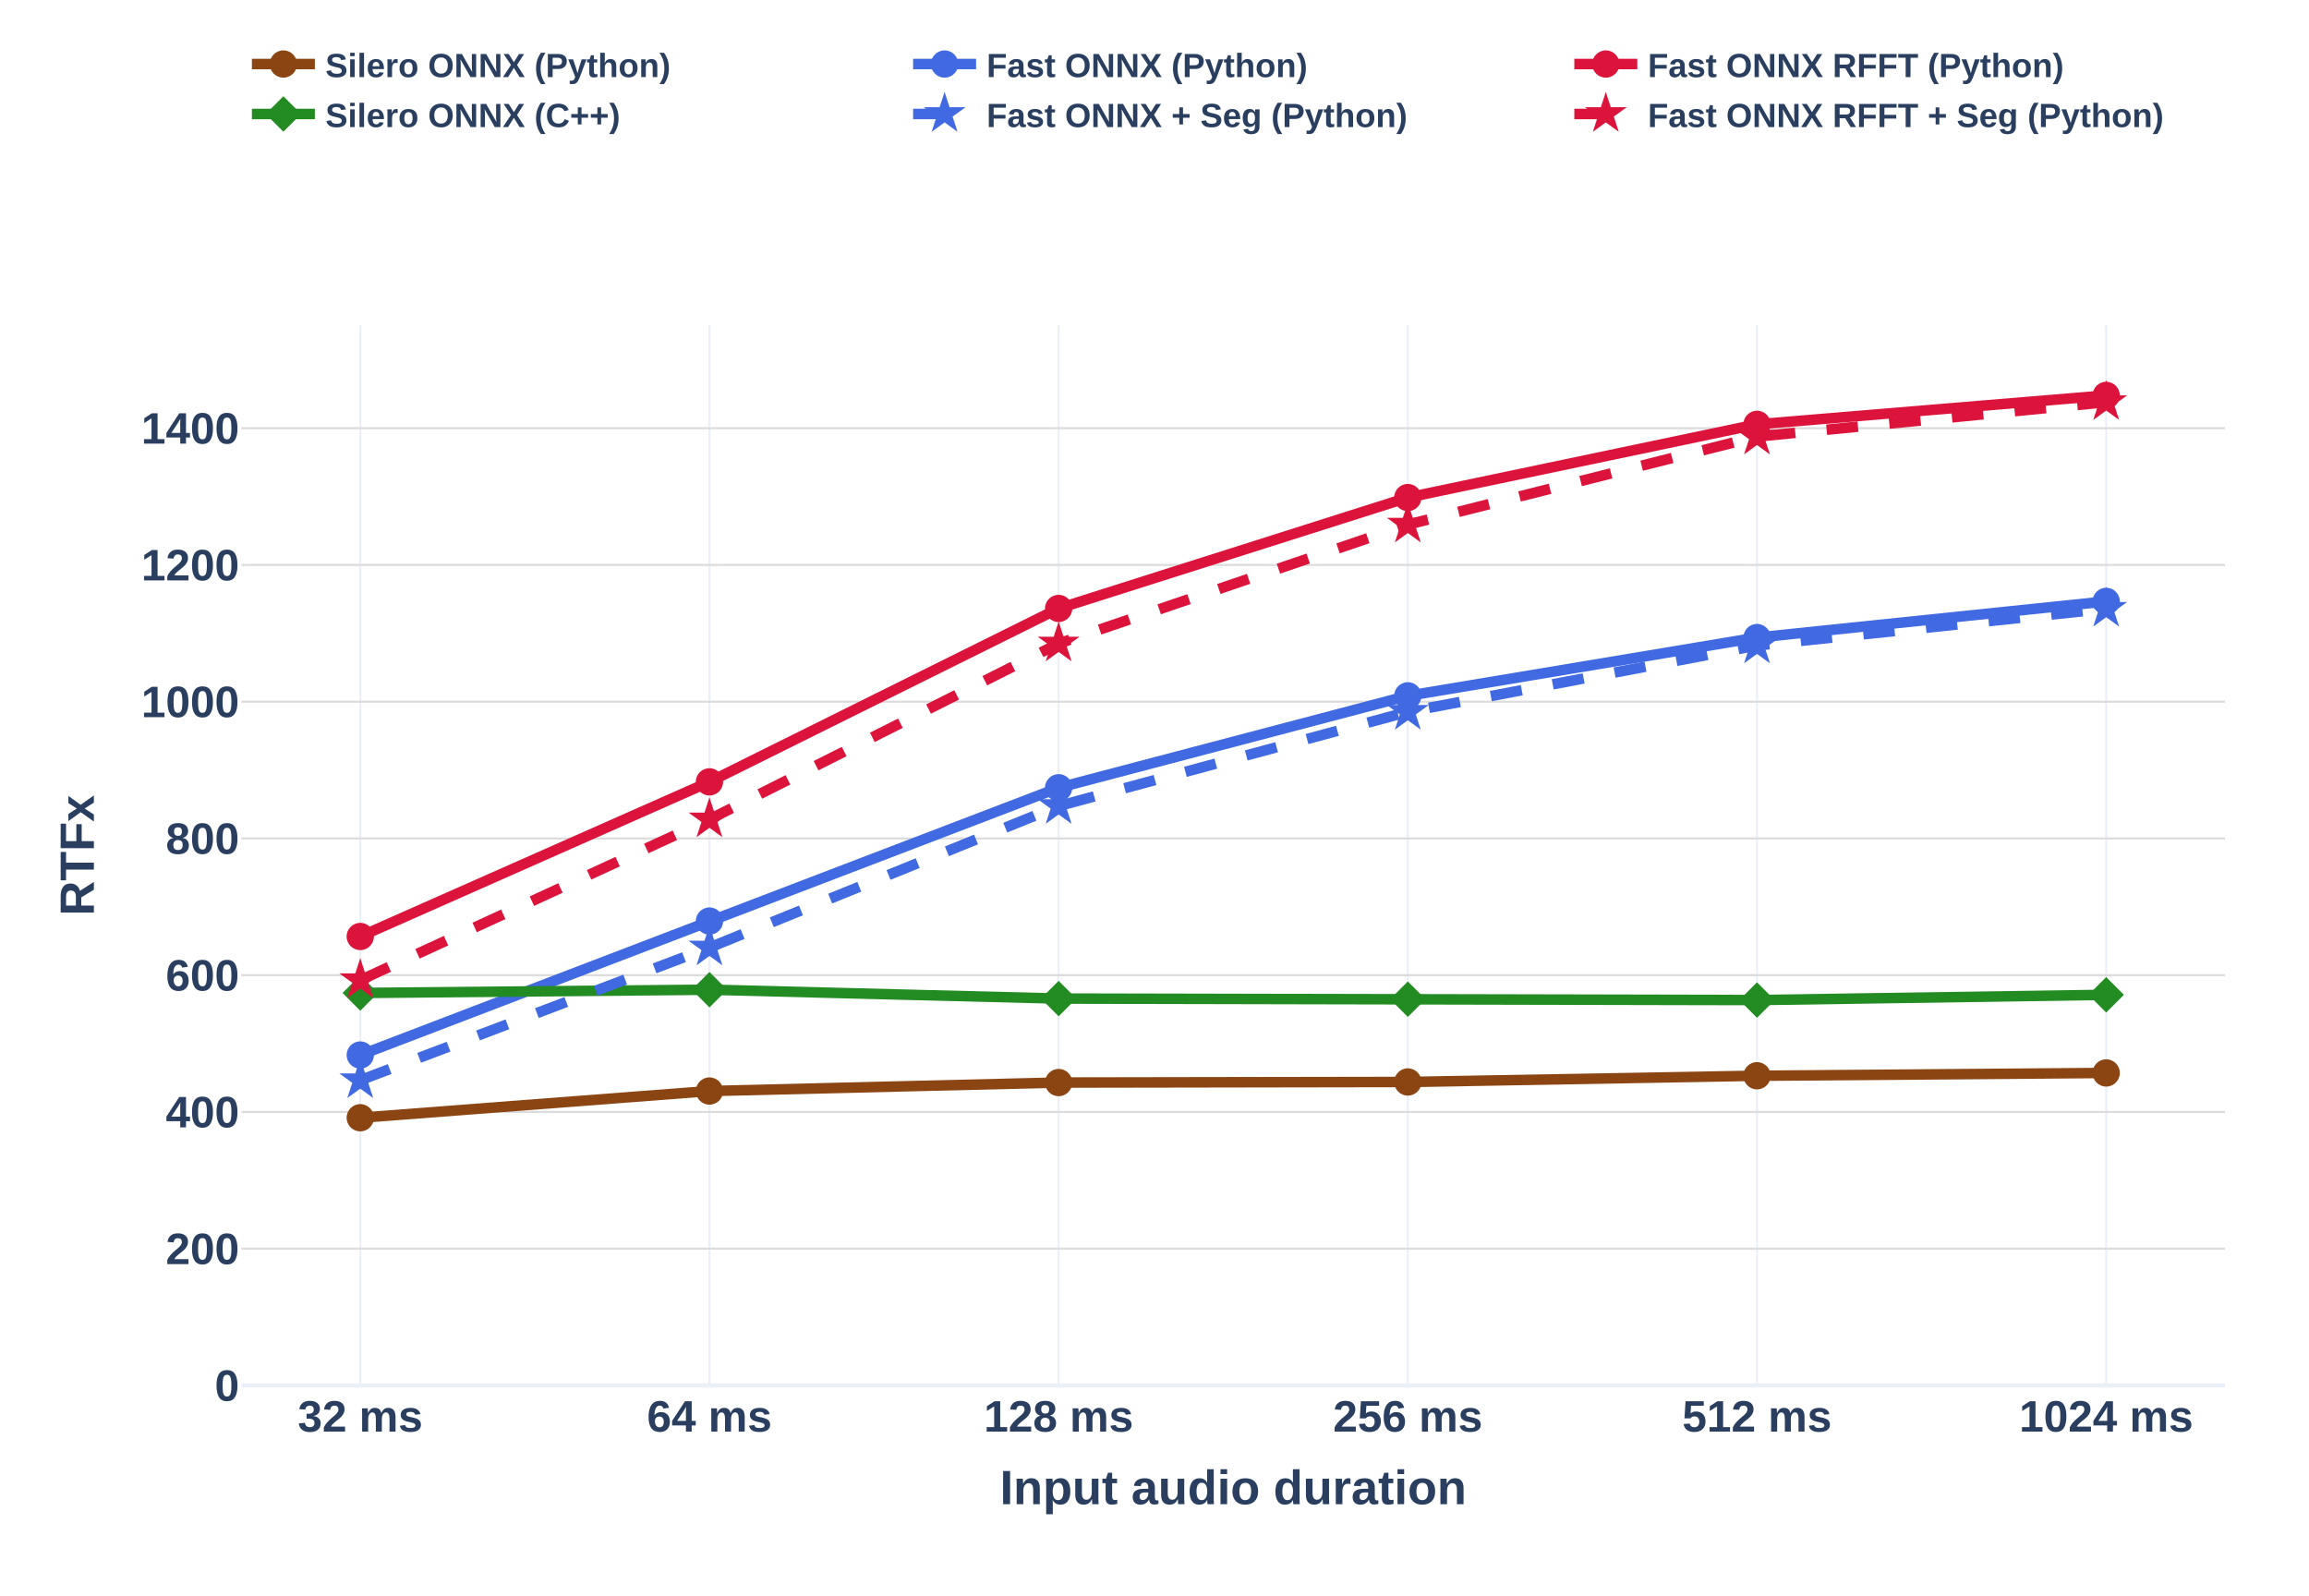
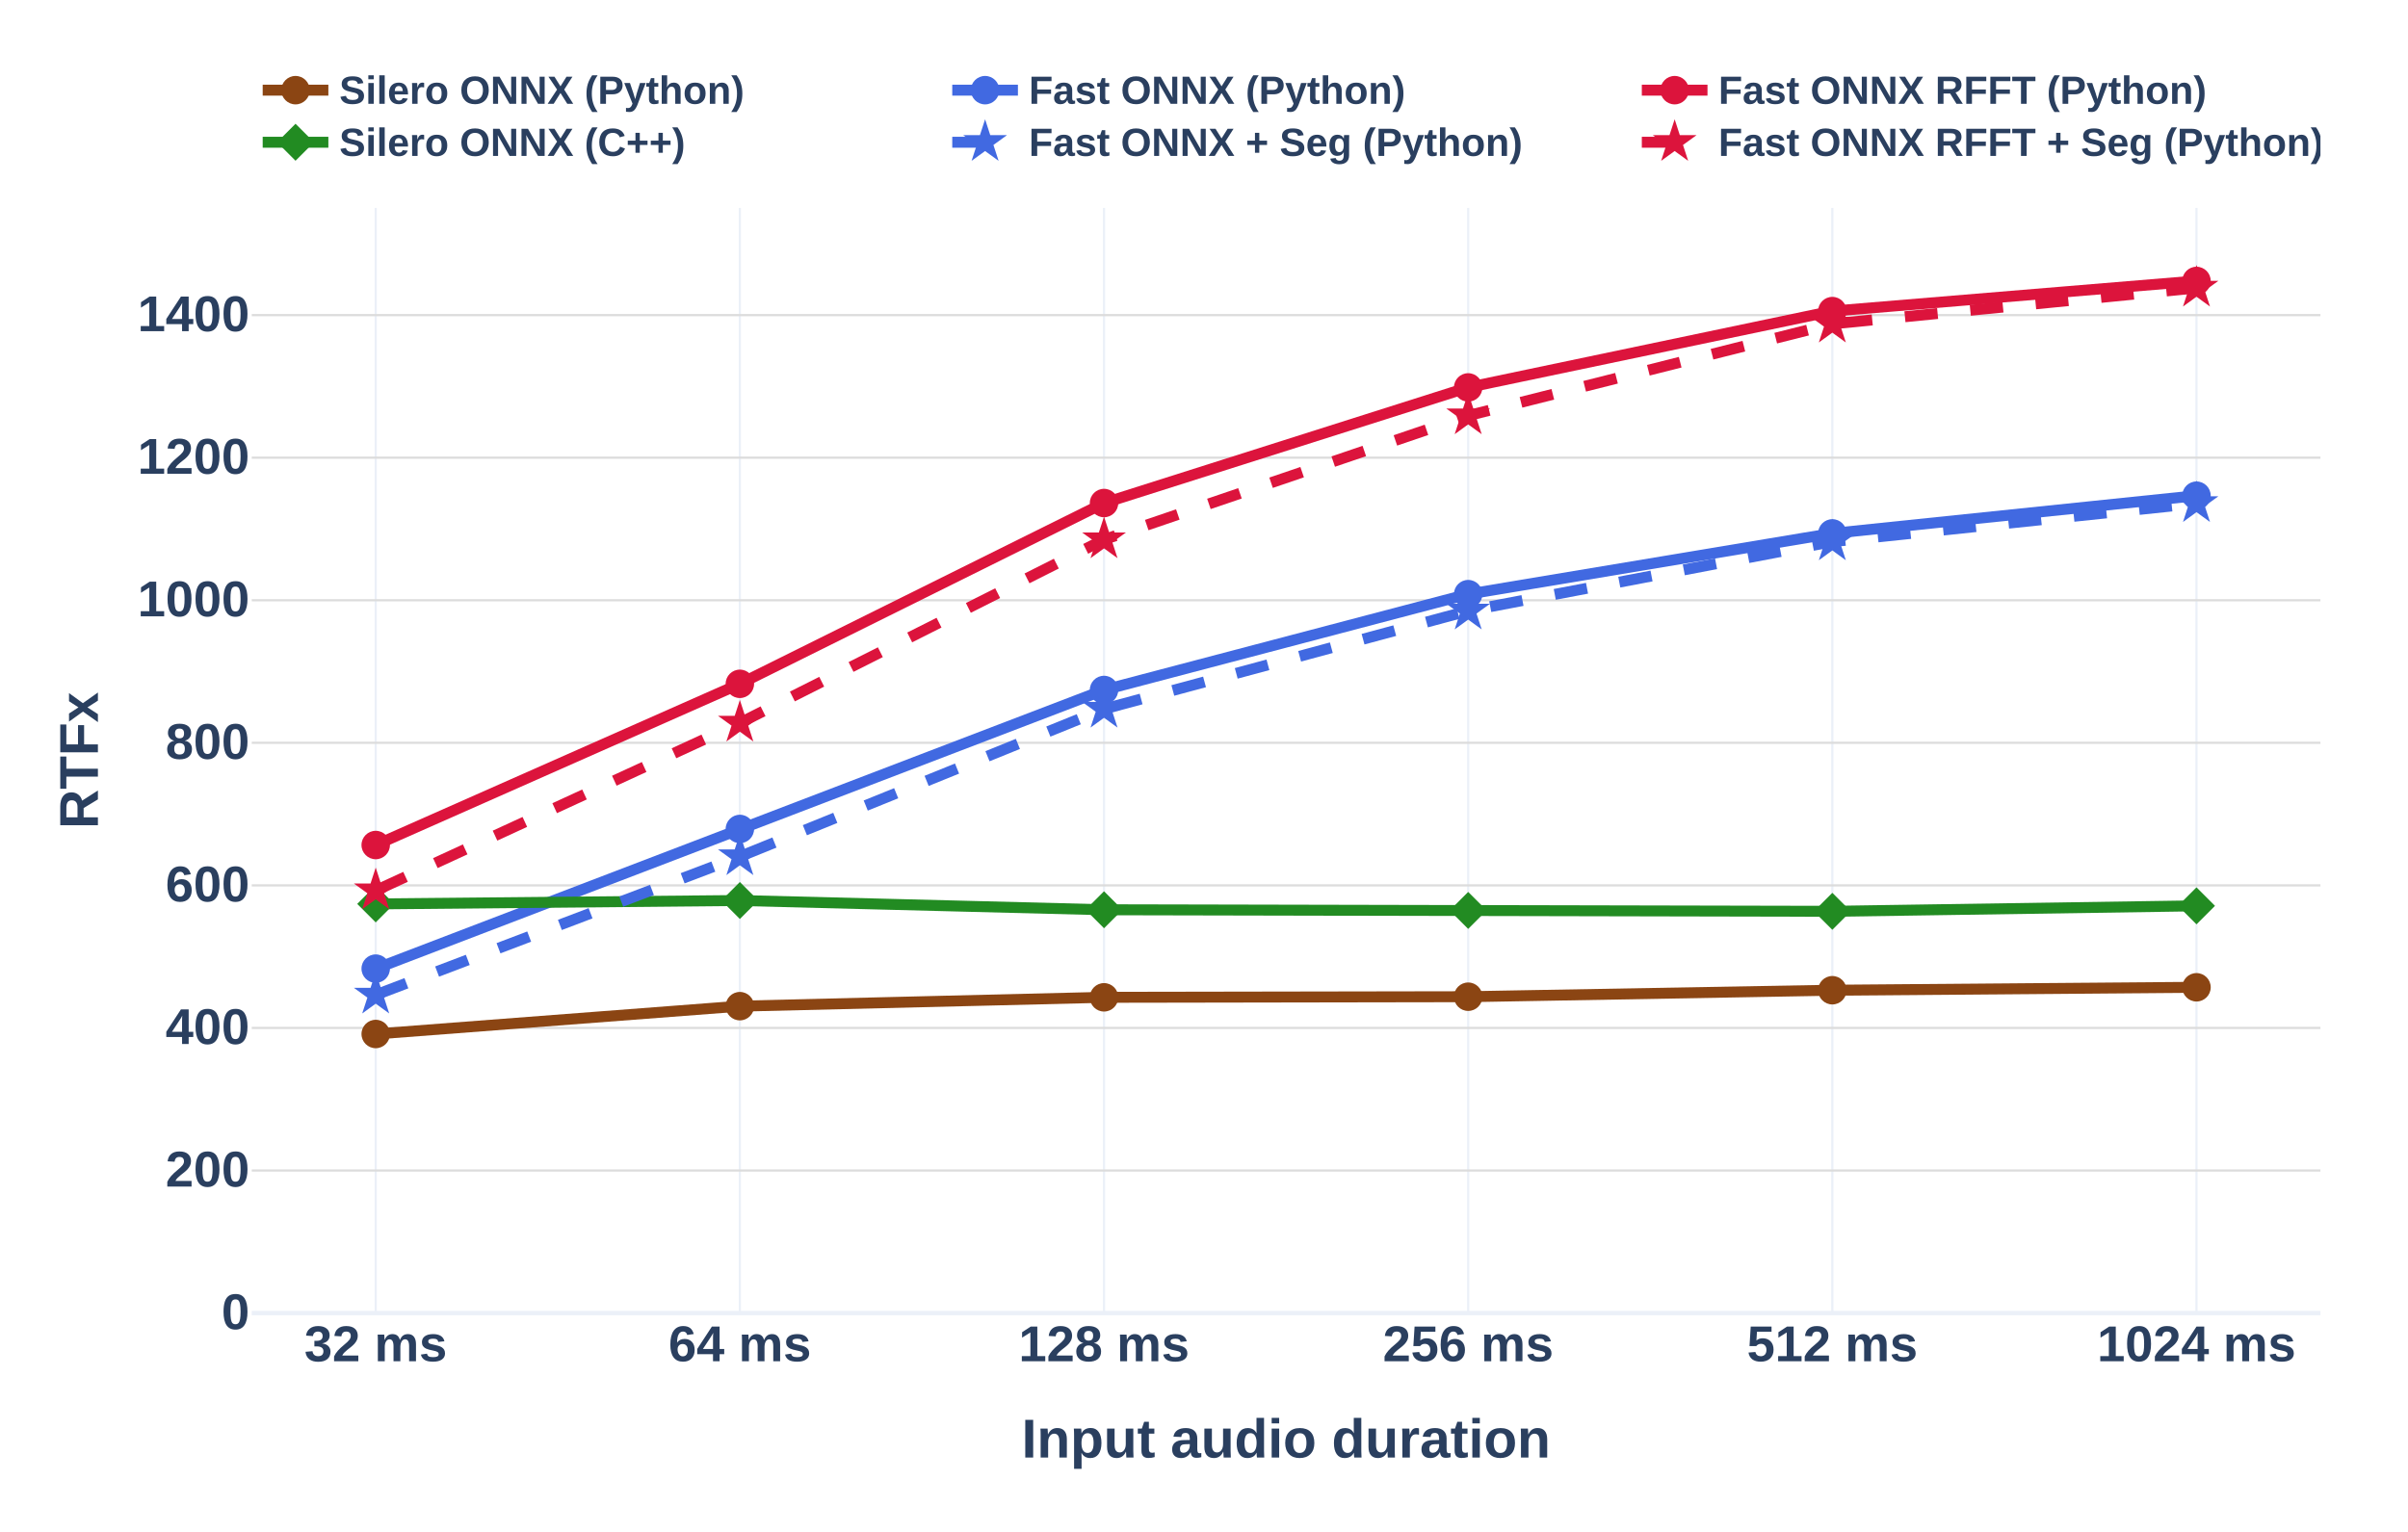
- <svg xmlns="http://www.w3.org/2000/svg" class="main-svg" width="1100" height="760" style="" viewBox="0 0 1100 760">
+ <svg xmlns="http://www.w3.org/2000/svg" class="main-svg" width="1100" height="700" style="" viewBox="0 60 1100 700">
  <rect x="0" y="0" width="1100" height="760" style="fill: rgb(255, 255, 255); fill-opacity: 1;" />
  <defs id="defs-290c17">
    <g class="clips">
      <clipPath id="clip290c17xyplot" class="plotclip">
        <rect width="945" height="505" />
      </clipPath>
      <clipPath class="axesclip" id="clip290c17x">
        <rect x="115" y="0" width="945" height="760" />
      </clipPath>
      <clipPath class="axesclip" id="clip290c17y">
        <rect x="0" y="155" width="1100" height="505" />
      </clipPath>
      <clipPath class="axesclip" id="clip290c17xy">
        <rect x="115" y="155" width="945" height="505" />
      </clipPath>
    </g>
    <g class="gradients" />
    <g class="patterns" />
  </defs>
  <g class="bglayer" />
  <g class="layer-below">
    <g class="imagelayer" />
    <g class="shapelayer" />
  </g>
  <g class="cartesianlayer">
    <g class="subplot xy">
      <g class="layer-subplot">
        <g class="shapelayer" />
        <g class="imagelayer" />
      </g>
      <g class="minor-gridlayer">
        <g class="x" />
        <g class="y" />
      </g>
      <g class="gridlayer">
        <g class="x">
          <path class="xgrid crisp" transform="translate(171.63,0)" d="M0,155v505" style="stroke: rgb(235, 240, 248); stroke-opacity: 1; stroke-width: 1px;" />
          <path class="xgrid crisp" transform="translate(337.98,0)" d="M0,155v505" style="stroke: rgb(235, 240, 248); stroke-opacity: 1; stroke-width: 1px;" />
          <path class="xgrid crisp" transform="translate(504.33,0)" d="M0,155v505" style="stroke: rgb(235, 240, 248); stroke-opacity: 1; stroke-width: 1px;" />
          <path class="xgrid crisp" transform="translate(670.68,0)" d="M0,155v505" style="stroke: rgb(235, 240, 248); stroke-opacity: 1; stroke-width: 1px;" />
          <path class="xgrid crisp" transform="translate(837.03,0)" d="M0,155v505" style="stroke: rgb(235, 240, 248); stroke-opacity: 1; stroke-width: 1px;" />
          <path class="xgrid crisp" transform="translate(1003.38,0)" d="M0,155v505" style="stroke: rgb(235, 240, 248); stroke-opacity: 1; stroke-width: 1px;" />
        </g>
        <g class="y">
          <path class="ygrid crisp" transform="translate(0,594.86)" d="M115,0h945" style="stroke: rgb(220, 220, 220); stroke-opacity: 1; stroke-width: 1px;" />
          <path class="ygrid crisp" transform="translate(0,529.71)" d="M115,0h945" style="stroke: rgb(220, 220, 220); stroke-opacity: 1; stroke-width: 1px;" />
          <path class="ygrid crisp" transform="translate(0,464.57)" d="M115,0h945" style="stroke: rgb(220, 220, 220); stroke-opacity: 1; stroke-width: 1px;" />
          <path class="ygrid crisp" transform="translate(0,399.42)" d="M115,0h945" style="stroke: rgb(220, 220, 220); stroke-opacity: 1; stroke-width: 1px;" />
          <path class="ygrid crisp" transform="translate(0,334.28)" d="M115,0h945" style="stroke: rgb(220, 220, 220); stroke-opacity: 1; stroke-width: 1px;" />
          <path class="ygrid crisp" transform="translate(0,269.13)" d="M115,0h945" style="stroke: rgb(220, 220, 220); stroke-opacity: 1; stroke-width: 1px;" />
          <path class="ygrid crisp" transform="translate(0,203.99)" d="M115,0h945" style="stroke: rgb(220, 220, 220); stroke-opacity: 1; stroke-width: 1px;" />
        </g>
      </g>
      <g class="zerolinelayer">
        <path class="yzl zl crisp" transform="translate(0,660)" d="M115,0h945" style="stroke: rgb(235, 240, 248); stroke-opacity: 1; stroke-width: 2px;" />
      </g>
      <g class="layer-between">
        <g class="shapelayer" />
        <g class="imagelayer" />
      </g>
      <path class="xlines-below" />
      <path class="ylines-below" />
      <g class="overlines-below" />
      <g class="xaxislayer-below" />
      <g class="yaxislayer-below" />
      <g class="overaxes-below" />
      <g class="overplot">
        <g class="xy" transform="translate(115,155)" clip-path="url(#clip290c17xyplot)">
          <g class="scatterlayer mlayer">
            <g class="trace scatter trace4a971a" style="stroke-miterlimit: 2; opacity: 1;">
              <g class="fills" />
              <g class="errorbars" />
              <g class="lines">
                <path class="js-line" d="M56.63,377.48L222.98,364.76L389.33,360.72L555.68,360.44L722.03,357.48L888.38,356.14" style="vector-effect: none; fill: none; stroke: rgb(139, 69, 19); stroke-opacity: 1; stroke-width: 5px; opacity: 1;" />
              </g>
              <g class="points">
                <path class="point" transform="translate(56.63,377.48)" d="M6.5,0A6.5,6.5 0 1,1 0,-6.5A6.5,6.5 0 0,1 6.5,0Z" style="opacity: 1; stroke-width: 0px; fill: rgb(139, 69, 19); fill-opacity: 1;" />
                <path class="point" transform="translate(222.98,364.76)" d="M6.5,0A6.5,6.5 0 1,1 0,-6.5A6.5,6.5 0 0,1 6.5,0Z" style="opacity: 1; stroke-width: 0px; fill: rgb(139, 69, 19); fill-opacity: 1;" />
                <path class="point" transform="translate(389.33,360.72)" d="M6.5,0A6.5,6.5 0 1,1 0,-6.5A6.5,6.5 0 0,1 6.5,0Z" style="opacity: 1; stroke-width: 0px; fill: rgb(139, 69, 19); fill-opacity: 1;" />
                <path class="point" transform="translate(555.68,360.44)" d="M6.5,0A6.5,6.5 0 1,1 0,-6.5A6.5,6.5 0 0,1 6.5,0Z" style="opacity: 1; stroke-width: 0px; fill: rgb(139, 69, 19); fill-opacity: 1;" />
                <path class="point" transform="translate(722.03,357.48)" d="M6.5,0A6.5,6.5 0 1,1 0,-6.5A6.5,6.5 0 0,1 6.5,0Z" style="opacity: 1; stroke-width: 0px; fill: rgb(139, 69, 19); fill-opacity: 1;" />
                <path class="point" transform="translate(888.38,356.14)" d="M6.5,0A6.5,6.5 0 1,1 0,-6.5A6.5,6.5 0 0,1 6.5,0Z" style="opacity: 1; stroke-width: 0px; fill: rgb(139, 69, 19); fill-opacity: 1;" />
              </g>
              <g class="text" />
            </g>
            <g class="trace scatter tracef89c37" style="stroke-miterlimit: 2; opacity: 1;">
              <g class="fills" />
              <g class="errorbars" />
              <g class="lines">
                <path class="js-line" d="M56.63,347.61L389.33,220.28L555.68,176.49L722.03,148.73L888.38,131.5" style="vector-effect: none; fill: none; stroke: rgb(65, 105, 225); stroke-opacity: 1; stroke-width: 5px; opacity: 1;" />
              </g>
              <g class="points">
                <path class="point" transform="translate(56.63,347.61)" d="M6.5,0A6.5,6.5 0 1,1 0,-6.5A6.5,6.5 0 0,1 6.5,0Z" style="opacity: 1; stroke-width: 0px; fill: rgb(65, 105, 225); fill-opacity: 1;" />
                <path class="point" transform="translate(222.98,283.79)" d="M6.5,0A6.5,6.5 0 1,1 0,-6.5A6.5,6.5 0 0,1 6.5,0Z" style="opacity: 1; stroke-width: 0px; fill: rgb(65, 105, 225); fill-opacity: 1;" />
                <path class="point" transform="translate(389.33,220.28)" d="M6.5,0A6.5,6.5 0 1,1 0,-6.5A6.5,6.5 0 0,1 6.5,0Z" style="opacity: 1; stroke-width: 0px; fill: rgb(65, 105, 225); fill-opacity: 1;" />
                <path class="point" transform="translate(555.68,176.49)" d="M6.5,0A6.5,6.5 0 1,1 0,-6.5A6.5,6.5 0 0,1 6.5,0Z" style="opacity: 1; stroke-width: 0px; fill: rgb(65, 105, 225); fill-opacity: 1;" />
                <path class="point" transform="translate(722.03,148.73)" d="M6.5,0A6.5,6.5 0 1,1 0,-6.5A6.5,6.5 0 0,1 6.5,0Z" style="opacity: 1; stroke-width: 0px; fill: rgb(65, 105, 225); fill-opacity: 1;" />
                <path class="point" transform="translate(888.38,131.5)" d="M6.5,0A6.5,6.5 0 1,1 0,-6.5A6.5,6.5 0 0,1 6.5,0Z" style="opacity: 1; stroke-width: 0px; fill: rgb(65, 105, 225); fill-opacity: 1;" />
              </g>
              <g class="text" />
            </g>
            <g class="trace scatter trace56bb80" style="stroke-miterlimit: 2; opacity: 1;">
              <g class="fills" />
              <g class="errorbars" />
              <g class="lines">
                <path class="js-line" d="M56.63,291.13L222.98,217.47L389.33,134.86L555.68,82.03L722.03,47.15L888.38,33.38" style="vector-effect: none; fill: none; stroke: rgb(220, 20, 60); stroke-opacity: 1; stroke-width: 5px; opacity: 1;" />
              </g>
              <g class="points">
                <path class="point" transform="translate(56.63,291.13)" d="M6.5,0A6.5,6.5 0 1,1 0,-6.5A6.5,6.5 0 0,1 6.5,0Z" style="opacity: 1; stroke-width: 0px; fill: rgb(220, 20, 60); fill-opacity: 1;" />
                <path class="point" transform="translate(222.98,217.47)" d="M6.5,0A6.5,6.5 0 1,1 0,-6.5A6.5,6.5 0 0,1 6.5,0Z" style="opacity: 1; stroke-width: 0px; fill: rgb(220, 20, 60); fill-opacity: 1;" />
                <path class="point" transform="translate(389.33,134.86)" d="M6.5,0A6.5,6.5 0 1,1 0,-6.5A6.5,6.5 0 0,1 6.5,0Z" style="opacity: 1; stroke-width: 0px; fill: rgb(220, 20, 60); fill-opacity: 1;" />
                <path class="point" transform="translate(555.68,82.03)" d="M6.5,0A6.5,6.5 0 1,1 0,-6.5A6.5,6.5 0 0,1 6.5,0Z" style="opacity: 1; stroke-width: 0px; fill: rgb(220, 20, 60); fill-opacity: 1;" />
                <path class="point" transform="translate(722.03,47.15)" d="M6.5,0A6.5,6.5 0 1,1 0,-6.5A6.5,6.5 0 0,1 6.5,0Z" style="opacity: 1; stroke-width: 0px; fill: rgb(220, 20, 60); fill-opacity: 1;" />
                <path class="point" transform="translate(888.38,33.38)" d="M6.5,0A6.5,6.5 0 1,1 0,-6.5A6.5,6.5 0 0,1 6.5,0Z" style="opacity: 1; stroke-width: 0px; fill: rgb(220, 20, 60); fill-opacity: 1;" />
              </g>
              <g class="text" />
            </g>
            <g class="trace scatter trace3daaeb" style="stroke-miterlimit: 2; opacity: 1;">
              <g class="fills" />
              <g class="errorbars" />
              <g class="lines">
                <path class="js-line" d="M56.63,318.04L222.98,316.48L389.33,320.71L722.03,321.42L888.38,318.92" style="vector-effect: none; fill: none; stroke: rgb(34, 139, 34); stroke-opacity: 1; stroke-width: 5px; opacity: 1;" />
              </g>
              <g class="points">
                <path class="point" transform="translate(56.63,318.04)" d="M8.45,0L0,8.45L-8.45,0L0,-8.45Z" style="opacity: 1; stroke-width: 0px; fill: rgb(34, 139, 34); fill-opacity: 1;" />
                <path class="point" transform="translate(222.98,316.48)" d="M8.45,0L0,8.45L-8.45,0L0,-8.45Z" style="opacity: 1; stroke-width: 0px; fill: rgb(34, 139, 34); fill-opacity: 1;" />
                <path class="point" transform="translate(389.33,320.71)" d="M8.45,0L0,8.45L-8.45,0L0,-8.45Z" style="opacity: 1; stroke-width: 0px; fill: rgb(34, 139, 34); fill-opacity: 1;" />
                <path class="point" transform="translate(555.68,321.01)" d="M8.45,0L0,8.45L-8.45,0L0,-8.45Z" style="opacity: 1; stroke-width: 0px; fill: rgb(34, 139, 34); fill-opacity: 1;" />
                <path class="point" transform="translate(722.03,321.42)" d="M8.45,0L0,8.45L-8.45,0L0,-8.45Z" style="opacity: 1; stroke-width: 0px; fill: rgb(34, 139, 34); fill-opacity: 1;" />
                <path class="point" transform="translate(888.38,318.92)" d="M8.45,0L0,8.45L-8.45,0L0,-8.45Z" style="opacity: 1; stroke-width: 0px; fill: rgb(34, 139, 34); fill-opacity: 1;" />
              </g>
              <g class="text" />
            </g>
            <g class="trace scatter traceb18048" style="stroke-miterlimit: 2; opacity: 1;">
              <g class="fills" />
              <g class="errorbars" />
              <g class="lines">
                <path class="js-line" d="M56.63,359.61L222.98,296.39L389.33,228.98L555.68,184.12L722.03,152.51L888.38,135.02" style="vector-effect: none; fill: none; stroke: rgb(65, 105, 225); stroke-opacity: 1; stroke-dasharray: 15px, 15px; stroke-width: 5px; opacity: 1;" />
              </g>
              <g class="points">
                <path class="point" transform="translate(56.63,359.61)" d="M2.36,-3.24H9.99L3.81,1.24L6.17,8.49L0,4.01L-6.17,8.49L-3.81,1.24L-9.99,-3.24H-2.36L0,-10.5Z" style="opacity: 1; stroke-width: 0px; fill: rgb(65, 105, 225); fill-opacity: 1;" />
                <path class="point" transform="translate(222.98,296.39)" d="M2.36,-3.24H9.99L3.81,1.24L6.17,8.49L0,4.01L-6.17,8.49L-3.81,1.24L-9.99,-3.24H-2.36L0,-10.5Z" style="opacity: 1; stroke-width: 0px; fill: rgb(65, 105, 225); fill-opacity: 1;" />
                <path class="point" transform="translate(389.33,228.98)" d="M2.36,-3.24H9.99L3.81,1.24L6.17,8.49L0,4.01L-6.17,8.49L-3.81,1.24L-9.99,-3.24H-2.36L0,-10.5Z" style="opacity: 1; stroke-width: 0px; fill: rgb(65, 105, 225); fill-opacity: 1;" />
                <path class="point" transform="translate(555.68,184.12)" d="M2.36,-3.24H9.99L3.81,1.24L6.17,8.49L0,4.01L-6.17,8.49L-3.81,1.24L-9.99,-3.24H-2.36L0,-10.5Z" style="opacity: 1; stroke-width: 0px; fill: rgb(65, 105, 225); fill-opacity: 1;" />
                <path class="point" transform="translate(722.03,152.51)" d="M2.36,-3.24H9.99L3.81,1.24L6.17,8.49L0,4.01L-6.17,8.49L-3.81,1.24L-9.99,-3.24H-2.36L0,-10.5Z" style="opacity: 1; stroke-width: 0px; fill: rgb(65, 105, 225); fill-opacity: 1;" />
                <path class="point" transform="translate(888.38,135.02)" d="M2.36,-3.24H9.99L3.81,1.24L6.17,8.49L0,4.01L-6.17,8.49L-3.81,1.24L-9.99,-3.24H-2.36L0,-10.5Z" style="opacity: 1; stroke-width: 0px; fill: rgb(65, 105, 225); fill-opacity: 1;" />
              </g>
              <g class="text" />
            </g>
            <g class="trace scatter tracebd25fa" style="stroke-miterlimit: 2; opacity: 1;">
              <g class="fills" />
              <g class="errorbars" />
              <g class="lines">
                <path class="js-line" d="M56.63,311.94L222.98,235.34L389.33,151.57L555.68,94.92L722.03,53L888.38,36.58" style="vector-effect: none; fill: none; stroke: rgb(220, 20, 60); stroke-opacity: 1; stroke-dasharray: 15px, 15px; stroke-width: 5px; opacity: 1;" />
              </g>
              <g class="points">
                <path class="point" transform="translate(56.63,311.94)" d="M2.36,-3.24H9.99L3.81,1.24L6.17,8.49L0,4.01L-6.17,8.49L-3.81,1.24L-9.99,-3.24H-2.36L0,-10.5Z" style="opacity: 1; stroke-width: 0px; fill: rgb(220, 20, 60); fill-opacity: 1;" />
                <path class="point" transform="translate(222.98,235.34)" d="M2.36,-3.24H9.99L3.81,1.24L6.17,8.49L0,4.01L-6.17,8.49L-3.81,1.24L-9.99,-3.24H-2.36L0,-10.5Z" style="opacity: 1; stroke-width: 0px; fill: rgb(220, 20, 60); fill-opacity: 1;" />
                <path class="point" transform="translate(389.33,151.57)" d="M2.36,-3.24H9.99L3.81,1.24L6.17,8.49L0,4.01L-6.17,8.49L-3.81,1.24L-9.99,-3.24H-2.36L0,-10.5Z" style="opacity: 1; stroke-width: 0px; fill: rgb(220, 20, 60); fill-opacity: 1;" />
                <path class="point" transform="translate(555.68,94.92)" d="M2.36,-3.24H9.99L3.81,1.24L6.17,8.49L0,4.01L-6.17,8.49L-3.81,1.24L-9.99,-3.24H-2.36L0,-10.5Z" style="opacity: 1; stroke-width: 0px; fill: rgb(220, 20, 60); fill-opacity: 1;" />
                <path class="point" transform="translate(722.03,53)" d="M2.36,-3.24H9.99L3.81,1.24L6.17,8.49L0,4.01L-6.17,8.49L-3.81,1.24L-9.99,-3.24H-2.36L0,-10.5Z" style="opacity: 1; stroke-width: 0px; fill: rgb(220, 20, 60); fill-opacity: 1;" />
                <path class="point" transform="translate(888.38,36.58)" d="M2.36,-3.24H9.99L3.81,1.24L6.17,8.49L0,4.01L-6.17,8.49L-3.81,1.24L-9.99,-3.24H-2.36L0,-10.5Z" style="opacity: 1; stroke-width: 0px; fill: rgb(220, 20, 60); fill-opacity: 1;" />
              </g>
              <g class="text" />
            </g>
          </g>
        </g>
      </g>
      <g class="zerolinelayer-above" />
      <path class="xlines-above crisp" d="M0,0" style="fill: none;" />
      <path class="ylines-above crisp" d="M0,0" style="fill: none;" />
      <g class="overlines-above" />
      <g class="xaxislayer-above">
        <g class="xtick">
-           <text text-anchor="middle" x="0" y="682" transform="translate(171.63,0)" style="font-family: Arial; font-size: 21px; fill: rgb(42, 63, 95); fill-opacity: 1; font-weight: 700; white-space: pre;">32 ms</text>
-         </g>
-         <g class="xtick">
-           <text text-anchor="middle" x="0" y="682" transform="translate(337.98,0)" style="font-family: Arial; font-size: 21px; fill: rgb(42, 63, 95); fill-opacity: 1; font-weight: 700; white-space: pre;">64 ms</text>
-         </g>
-         <g class="xtick">
-           <text text-anchor="middle" x="0" y="682" transform="translate(504.33,0)" style="font-family: Arial; font-size: 21px; fill: rgb(42, 63, 95); fill-opacity: 1; font-weight: 700; white-space: pre;">128 ms</text>
-         </g>
-         <g class="xtick">
-           <text text-anchor="middle" x="0" y="682" transform="translate(670.68,0)" style="font-family: Arial; font-size: 21px; fill: rgb(42, 63, 95); fill-opacity: 1; font-weight: 700; white-space: pre;">256 ms</text>
-         </g>
-         <g class="xtick">
-           <text text-anchor="middle" x="0" y="682" transform="translate(837.03,0)" style="font-family: Arial; font-size: 21px; fill: rgb(42, 63, 95); fill-opacity: 1; font-weight: 700; white-space: pre;">512 ms</text>
-         </g>
-         <g class="xtick">
-           <text text-anchor="middle" x="0" y="682" transform="translate(1003.38,0)" style="font-family: Arial; font-size: 21px; fill: rgb(42, 63, 95); fill-opacity: 1; font-weight: 700; white-space: pre;">1024 ms</text>
+           <text text-anchor="middle" x="0" y="682" transform="translate(171.63,0)" style="font-family: Arial; font-size: 23px; fill: rgb(42, 63, 95); fill-opacity: 1; font-weight: 700; white-space: pre;">32 ms</text>
+         </g>
+         <g class="xtick">
+           <text text-anchor="middle" x="0" y="682" transform="translate(337.98,0)" style="font-family: Arial; font-size: 23px; fill: rgb(42, 63, 95); fill-opacity: 1; font-weight: 700; white-space: pre;">64 ms</text>
+         </g>
+         <g class="xtick">
+           <text text-anchor="middle" x="0" y="682" transform="translate(504.33,0)" style="font-family: Arial; font-size: 23px; fill: rgb(42, 63, 95); fill-opacity: 1; font-weight: 700; white-space: pre;">128 ms</text>
+         </g>
+         <g class="xtick">
+           <text text-anchor="middle" x="0" y="682" transform="translate(670.68,0)" style="font-family: Arial; font-size: 23px; fill: rgb(42, 63, 95); fill-opacity: 1; font-weight: 700; white-space: pre;">256 ms</text>
+         </g>
+         <g class="xtick">
+           <text text-anchor="middle" x="0" y="682" transform="translate(837.03,0)" style="font-family: Arial; font-size: 23px; fill: rgb(42, 63, 95); fill-opacity: 1; font-weight: 700; white-space: pre;">512 ms</text>
+         </g>
+         <g class="xtick">
+           <text text-anchor="middle" x="0" y="682" transform="translate(1003.38,0)" style="font-family: Arial; font-size: 23px; fill: rgb(42, 63, 95); fill-opacity: 1; font-weight: 700; white-space: pre;">1024 ms</text>
        </g>
      </g>
      <g class="yaxislayer-above">
        <g class="ytick">
-           <text text-anchor="end" x="114" y="7.35" transform="translate(0,660)" style="font-family: Arial; font-size: 21px; fill: rgb(42, 63, 95); fill-opacity: 1; font-weight: 700; white-space: pre;">0</text>
-         </g>
-         <g class="ytick">
-           <text text-anchor="end" x="114" y="7.35" style="font-family: Arial; font-size: 21px; fill: rgb(42, 63, 95); fill-opacity: 1; font-weight: 700; white-space: pre;" transform="translate(0,594.86)">200</text>
-         </g>
-         <g class="ytick">
-           <text text-anchor="end" x="114" y="7.35" style="font-family: Arial; font-size: 21px; fill: rgb(42, 63, 95); fill-opacity: 1; font-weight: 700; white-space: pre;" transform="translate(0,529.71)">400</text>
-         </g>
-         <g class="ytick">
-           <text text-anchor="end" x="114" y="7.35" style="font-family: Arial; font-size: 21px; fill: rgb(42, 63, 95); fill-opacity: 1; font-weight: 700; white-space: pre;" transform="translate(0,464.57)">600</text>
-         </g>
-         <g class="ytick">
-           <text text-anchor="end" x="114" y="7.35" style="font-family: Arial; font-size: 21px; fill: rgb(42, 63, 95); fill-opacity: 1; font-weight: 700; white-space: pre;" transform="translate(0,399.42)">800</text>
-         </g>
-         <g class="ytick">
-           <text text-anchor="end" x="114" y="7.35" style="font-family: Arial; font-size: 21px; fill: rgb(42, 63, 95); fill-opacity: 1; font-weight: 700; white-space: pre;" transform="translate(0,334.28)">1000</text>
-         </g>
-         <g class="ytick">
-           <text text-anchor="end" x="114" y="7.35" style="font-family: Arial; font-size: 21px; fill: rgb(42, 63, 95); fill-opacity: 1; font-weight: 700; white-space: pre;" transform="translate(0,269.13)">1200</text>
-         </g>
-         <g class="ytick">
-           <text text-anchor="end" x="114" y="7.35" style="font-family: Arial; font-size: 21px; fill: rgb(42, 63, 95); fill-opacity: 1; font-weight: 700; white-space: pre;" transform="translate(0,203.99)">1400</text>
+           <text text-anchor="end" x="114" y="7.35" transform="translate(0,660)" style="font-family: Arial; font-size: 23px; fill: rgb(42, 63, 95); fill-opacity: 1; font-weight: 700; white-space: pre;">0</text>
+         </g>
+         <g class="ytick">
+           <text text-anchor="end" x="114" y="7.35" style="font-family: Arial; font-size: 23px; fill: rgb(42, 63, 95); fill-opacity: 1; font-weight: 700; white-space: pre;" transform="translate(0,594.86)">200</text>
+         </g>
+         <g class="ytick">
+           <text text-anchor="end" x="114" y="7.35" style="font-family: Arial; font-size: 23px; fill: rgb(42, 63, 95); fill-opacity: 1; font-weight: 700; white-space: pre;" transform="translate(0,529.71)">400</text>
+         </g>
+         <g class="ytick">
+           <text text-anchor="end" x="114" y="7.35" style="font-family: Arial; font-size: 23px; fill: rgb(42, 63, 95); fill-opacity: 1; font-weight: 700; white-space: pre;" transform="translate(0,464.57)">600</text>
+         </g>
+         <g class="ytick">
+           <text text-anchor="end" x="114" y="7.35" style="font-family: Arial; font-size: 23px; fill: rgb(42, 63, 95); fill-opacity: 1; font-weight: 700; white-space: pre;" transform="translate(0,399.42)">800</text>
+         </g>
+         <g class="ytick">
+           <text text-anchor="end" x="114" y="7.35" style="font-family: Arial; font-size: 23px; fill: rgb(42, 63, 95); fill-opacity: 1; font-weight: 700; white-space: pre;" transform="translate(0,334.28)">1000</text>
+         </g>
+         <g class="ytick">
+           <text text-anchor="end" x="114" y="7.35" style="font-family: Arial; font-size: 23px; fill: rgb(42, 63, 95); fill-opacity: 1; font-weight: 700; white-space: pre;" transform="translate(0,269.13)">1200</text>
+         </g>
+         <g class="ytick">
+           <text text-anchor="end" x="114" y="7.35" style="font-family: Arial; font-size: 23px; fill: rgb(42, 63, 95); fill-opacity: 1; font-weight: 700; white-space: pre;" transform="translate(0,203.99)">1400</text>
        </g>
      </g>
      <g class="overaxes-above" />
    </g>
  </g>
  <g class="polarlayer" />
  <g class="smithlayer" />
  <g class="ternarylayer" />
  <g class="geolayer" />
  <g class="funnelarealayer" />
  <g class="pielayer" />
  <g class="iciclelayer" />
  <g class="treemaplayer" />
  <g class="sunburstlayer" />
  <g class="glimages" />
  <defs id="topdefs-290c17">
    <g class="clips" />
    <clipPath id="legend290c17">
      <rect width="945" height="58" x="0" y="0" />
    </clipPath>
  </defs>
  <g class="layer-above">
    <g class="imagelayer" />
    <g class="shapelayer" />
  </g>
  <g class="infolayer">
-     <g class="legend" pointer-events="all" transform="translate(115,13.6)">
+     <g class="legend" pointer-events="all" transform="translate(115,84.3)">
      <rect class="bg" shape-rendering="crispEdges" style="stroke: rgb(68, 68, 68); stroke-opacity: 1; fill: rgb(255, 255, 255); fill-opacity: 1; stroke-width: 0px;" width="945" height="58" x="0" y="0" />
      <g class="scrollbox" transform="" clip-path="url(#legend290c17)">
        <g class="groups">
          <g class="traces" transform="translate(0,16.9)" style="opacity: 1;">
-             <text class="legendtext" text-anchor="start" x="40" y="6.24" style="font-family: Arial; font-size: 16px; fill: rgb(42, 63, 95); fill-opacity: 1; font-weight: 700; white-space: pre;">Silero ONNX (Python)</text>
+             <text class="legendtext" text-anchor="start" x="40" y="6.24" style="font-family: Arial; font-size: 18px; fill: rgb(42, 63, 95); fill-opacity: 1; font-weight: 700; white-space: pre;">Silero ONNX (Python)</text>
            <g class="layers" style="opacity: 1;">
              <g class="legendfill" />
              <g class="legendlines">
                <path class="js-line" d="M5,0h30" style="fill: none; stroke: rgb(139, 69, 19); stroke-opacity: 1; stroke-width: 5px;" />
              </g>
              <g class="legendsymbols">
                <g class="legendpoints">
                  <path class="scatterpts" transform="translate(20,0)" d="M6.5,0A6.5,6.5 0 1,1 0,-6.5A6.5,6.5 0 0,1 6.5,0Z" style="opacity: 1; stroke-width: 0px; fill: rgb(139, 69, 19); fill-opacity: 1;" />
                </g>
              </g>
            </g>
            <rect class="legendtoggle" x="0" y="-11.9" width="312.5" height="23.8" style="fill: rgb(0, 0, 0); fill-opacity: 0;" />
          </g>
          <g class="traces" transform="translate(315,16.9)" style="opacity: 1;">
-             <text class="legendtext" text-anchor="start" x="40" y="6.24" style="font-family: Arial; font-size: 16px; fill: rgb(42, 63, 95); fill-opacity: 1; font-weight: 700; white-space: pre;">Fast ONNX (Python)</text>
+             <text class="legendtext" text-anchor="start" x="40" y="6.24" style="font-family: Arial; font-size: 18px; fill: rgb(42, 63, 95); fill-opacity: 1; font-weight: 700; white-space: pre;">Fast ONNX (Python)</text>
            <g class="layers" style="opacity: 1;">
              <g class="legendfill" />
              <g class="legendlines">
                <path class="js-line" d="M5,0h30" style="fill: none; stroke: rgb(65, 105, 225); stroke-opacity: 1; stroke-width: 5px;" />
              </g>
              <g class="legendsymbols">
                <g class="legendpoints">
                  <path class="scatterpts" transform="translate(20,0)" d="M6.5,0A6.5,6.5 0 1,1 0,-6.5A6.5,6.5 0 0,1 6.5,0Z" style="opacity: 1; stroke-width: 0px; fill: rgb(65, 105, 225); fill-opacity: 1;" />
                </g>
              </g>
            </g>
            <rect class="legendtoggle" x="0" y="-11.9" width="312.5" height="23.8" style="fill: rgb(0, 0, 0); fill-opacity: 0;" />
          </g>
          <g class="traces" transform="translate(630,16.9)" style="opacity: 1;">
-             <text class="legendtext" text-anchor="start" x="40" y="6.24" style="font-family: Arial; font-size: 16px; fill: rgb(42, 63, 95); fill-opacity: 1; font-weight: 700; white-space: pre;">Fast ONNX RFFT (Python)</text>
+             <text class="legendtext" text-anchor="start" x="40" y="6.24" style="font-family: Arial; font-size: 18px; fill: rgb(42, 63, 95); fill-opacity: 1; font-weight: 700; white-space: pre;">Fast ONNX RFFT (Python)</text>
            <g class="layers" style="opacity: 1;">
              <g class="legendfill" />
              <g class="legendlines">
                <path class="js-line" d="M5,0h30" style="fill: none; stroke: rgb(220, 20, 60); stroke-opacity: 1; stroke-width: 5px;" />
              </g>
              <g class="legendsymbols">
                <g class="legendpoints">
                  <path class="scatterpts" transform="translate(20,0)" d="M6.5,0A6.5,6.5 0 1,1 0,-6.5A6.5,6.5 0 0,1 6.5,0Z" style="opacity: 1; stroke-width: 0px; fill: rgb(220, 20, 60); fill-opacity: 1;" />
                </g>
              </g>
            </g>
            <rect class="legendtoggle" x="0" y="-11.9" width="312.5" height="23.8" style="fill: rgb(0, 0, 0); fill-opacity: 0;" />
          </g>
          <g class="traces" transform="translate(0,40.7)" style="opacity: 1;">
-             <text class="legendtext" text-anchor="start" x="40" y="6.24" style="font-family: Arial; font-size: 16px; fill: rgb(42, 63, 95); fill-opacity: 1; font-weight: 700; white-space: pre;">Silero ONNX (C++)</text>
+             <text class="legendtext" text-anchor="start" x="40" y="6.24" style="font-family: Arial; font-size: 18px; fill: rgb(42, 63, 95); fill-opacity: 1; font-weight: 700; white-space: pre;">Silero ONNX (C++)</text>
            <g class="layers" style="opacity: 1;">
              <g class="legendfill" />
              <g class="legendlines">
                <path class="js-line" d="M5,0h30" style="fill: none; stroke: rgb(34, 139, 34); stroke-opacity: 1; stroke-width: 5px;" />
              </g>
              <g class="legendsymbols">
                <g class="legendpoints">
                  <path class="scatterpts" transform="translate(20,0)" d="M8.45,0L0,8.45L-8.45,0L0,-8.45Z" style="opacity: 1; stroke-width: 0px; fill: rgb(34, 139, 34); fill-opacity: 1;" />
                </g>
              </g>
            </g>
            <rect class="legendtoggle" x="0" y="-11.9" width="312.5" height="23.8" style="fill: rgb(0, 0, 0); fill-opacity: 0;" />
          </g>
          <g class="traces" transform="translate(315,40.7)" style="opacity: 1;">
-             <text class="legendtext" text-anchor="start" x="40" y="6.24" style="font-family: Arial; font-size: 16px; fill: rgb(42, 63, 95); fill-opacity: 1; font-weight: 700; white-space: pre;">Fast ONNX + Seg (Python)</text>
+             <text class="legendtext" text-anchor="start" x="40" y="6.24" style="font-family: Arial; font-size: 18px; fill: rgb(42, 63, 95); fill-opacity: 1; font-weight: 700; white-space: pre;">Fast ONNX + Seg (Python)</text>
            <g class="layers" style="opacity: 1;">
              <g class="legendfill" />
              <g class="legendlines">
                <path class="js-line" d="M5,0h30" style="fill: none; stroke: rgb(65, 105, 225); stroke-opacity: 1; stroke-dasharray: 15px, 15px; stroke-width: 5px;" />
              </g>
              <g class="legendsymbols">
                <g class="legendpoints">
                  <path class="scatterpts" transform="translate(20,0)" d="M2.36,-3.24H9.99L3.81,1.24L6.17,8.49L0,4.01L-6.17,8.49L-3.81,1.24L-9.99,-3.24H-2.36L0,-10.5Z" style="opacity: 1; stroke-width: 0px; fill: rgb(65, 105, 225); fill-opacity: 1;" />
                </g>
              </g>
            </g>
            <rect class="legendtoggle" x="0" y="-11.9" width="312.5" height="23.8" style="fill: rgb(0, 0, 0); fill-opacity: 0;" />
          </g>
          <g class="traces" transform="translate(630,40.7)" style="opacity: 1;">
-             <text class="legendtext" text-anchor="start" x="40" y="6.24" style="font-family: Arial; font-size: 16px; fill: rgb(42, 63, 95); fill-opacity: 1; font-weight: 700; white-space: pre;">Fast ONNX RFFT + Seg (Python)</text>
+             <text class="legendtext" text-anchor="start" x="40" y="6.24" style="font-family: Arial; font-size: 18px; fill: rgb(42, 63, 95); fill-opacity: 1; font-weight: 700; white-space: pre;">Fast ONNX RFFT + Seg (Python)</text>
            <g class="layers" style="opacity: 1;">
              <g class="legendfill" />
              <g class="legendlines">
                <path class="js-line" d="M5,0h30" style="fill: none; stroke: rgb(220, 20, 60); stroke-opacity: 1; stroke-dasharray: 15px, 15px; stroke-width: 5px;" />
              </g>
              <g class="legendsymbols">
                <g class="legendpoints">
                  <path class="scatterpts" transform="translate(20,0)" d="M2.36,-3.24H9.99L3.81,1.24L6.17,8.49L0,4.01L-6.17,8.49L-3.81,1.24L-9.99,-3.24H-2.36L0,-10.5Z" style="opacity: 1; stroke-width: 0px; fill: rgb(220, 20, 60); fill-opacity: 1;" />
                </g>
              </g>
            </g>
            <rect class="legendtoggle" x="0" y="-11.9" width="312.5" height="23.8" style="fill: rgb(0, 0, 0); fill-opacity: 0;" />
          </g>
        </g>
      </g>
      <rect class="scrollbar" rx="20" ry="3" width="0" height="0" style="fill: rgb(128, 139, 164); fill-opacity: 1;" x="0" y="0" />
    </g>
    <g class="g-gtitle" />
    <g class="g-xtitle">
-       <text class="xtitle" x="587.5" y="716.6" text-anchor="middle" style="opacity: 1; font-family: Arial; font-size: 23px; fill: rgb(42, 63, 95); fill-opacity: 1; font-weight: 700; white-space: pre;">Input audio duration</text>
+       <text class="xtitle" x="587.5" y="726" text-anchor="middle" style="opacity: 1; font-family: Arial; font-size: 25px; fill: rgb(42, 63, 95); fill-opacity: 1; font-weight: 700; white-space: pre;">Input audio duration</text>
    </g>
    <g class="g-ytitle">
-       <text class="ytitle" transform="rotate(-90,44.73125,407.5)" x="44.731" y="407.5" text-anchor="middle" style="opacity: 1; font-family: Arial; font-size: 23px; fill: rgb(42, 63, 95); fill-opacity: 1; font-weight: 700; white-space: pre;">RTFx</text>
+       <text class="ytitle" transform="rotate(-90,44.73125,407.5)" x="44.731" y="407.5" text-anchor="middle" style="opacity: 1; font-family: Arial; font-size: 25px; fill: rgb(42, 63, 95); fill-opacity: 1; font-weight: 700; white-space: pre;">RTFx</text>
    </g>
  </g>
</svg>
